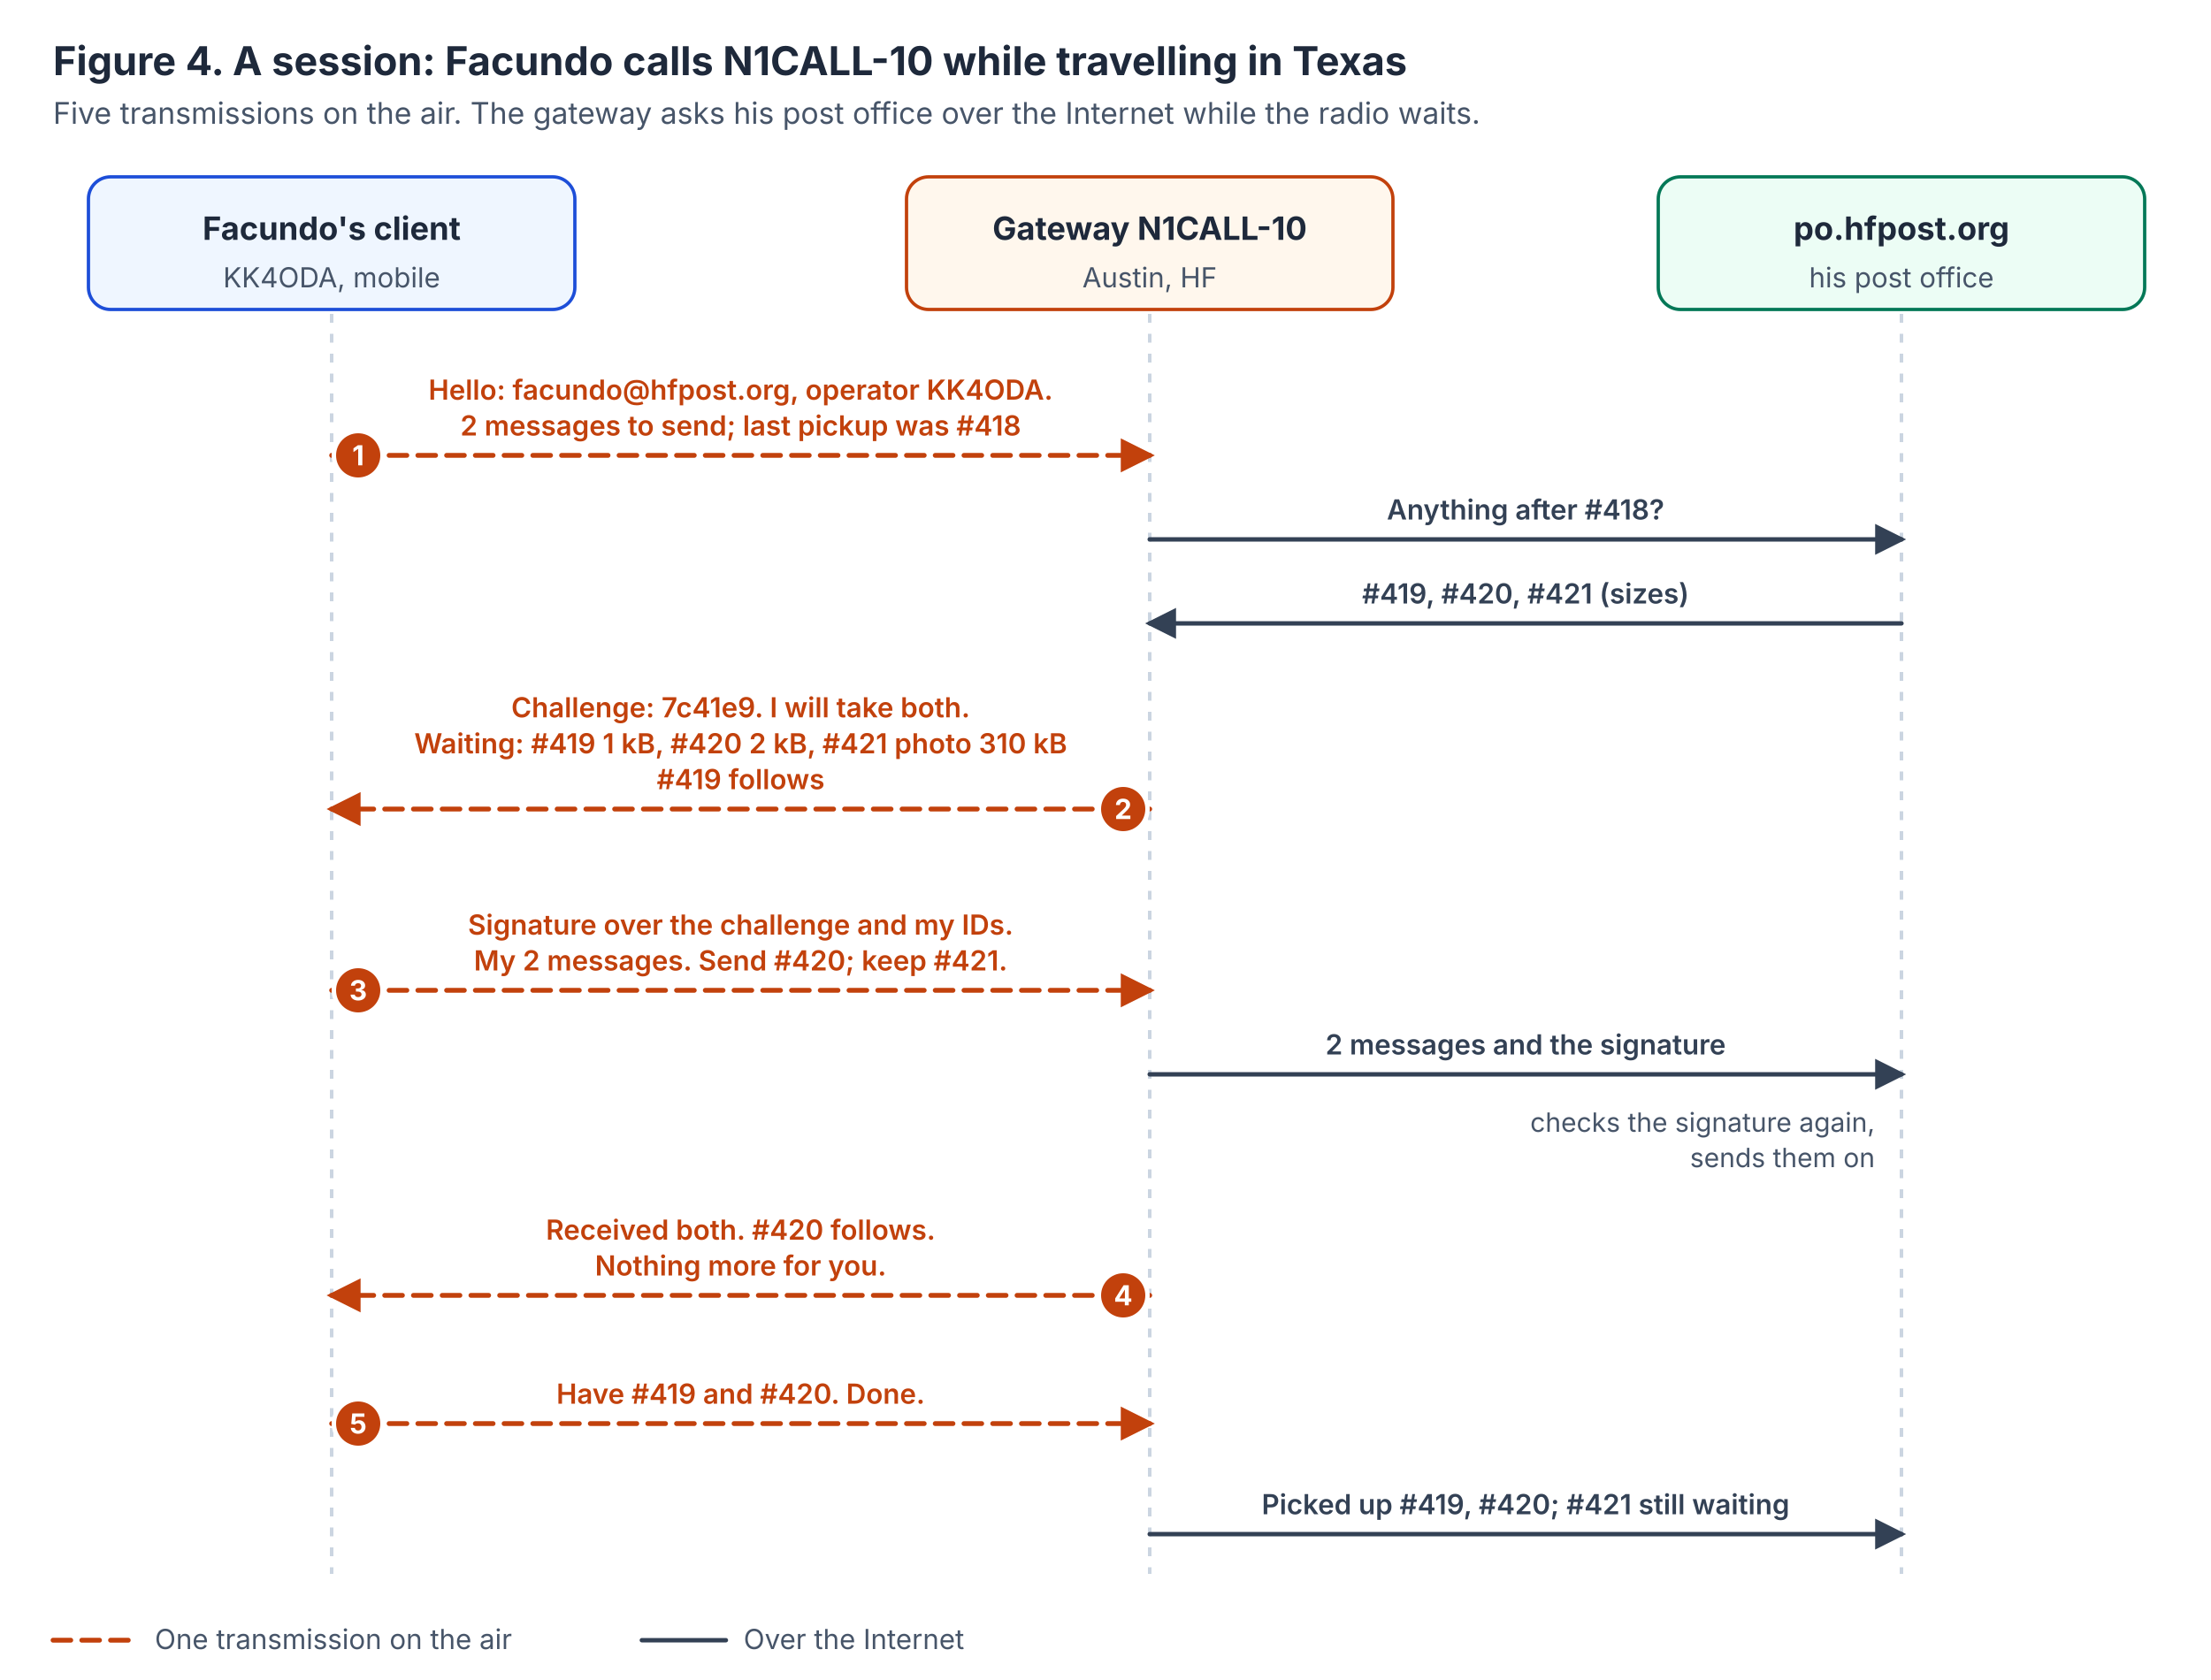
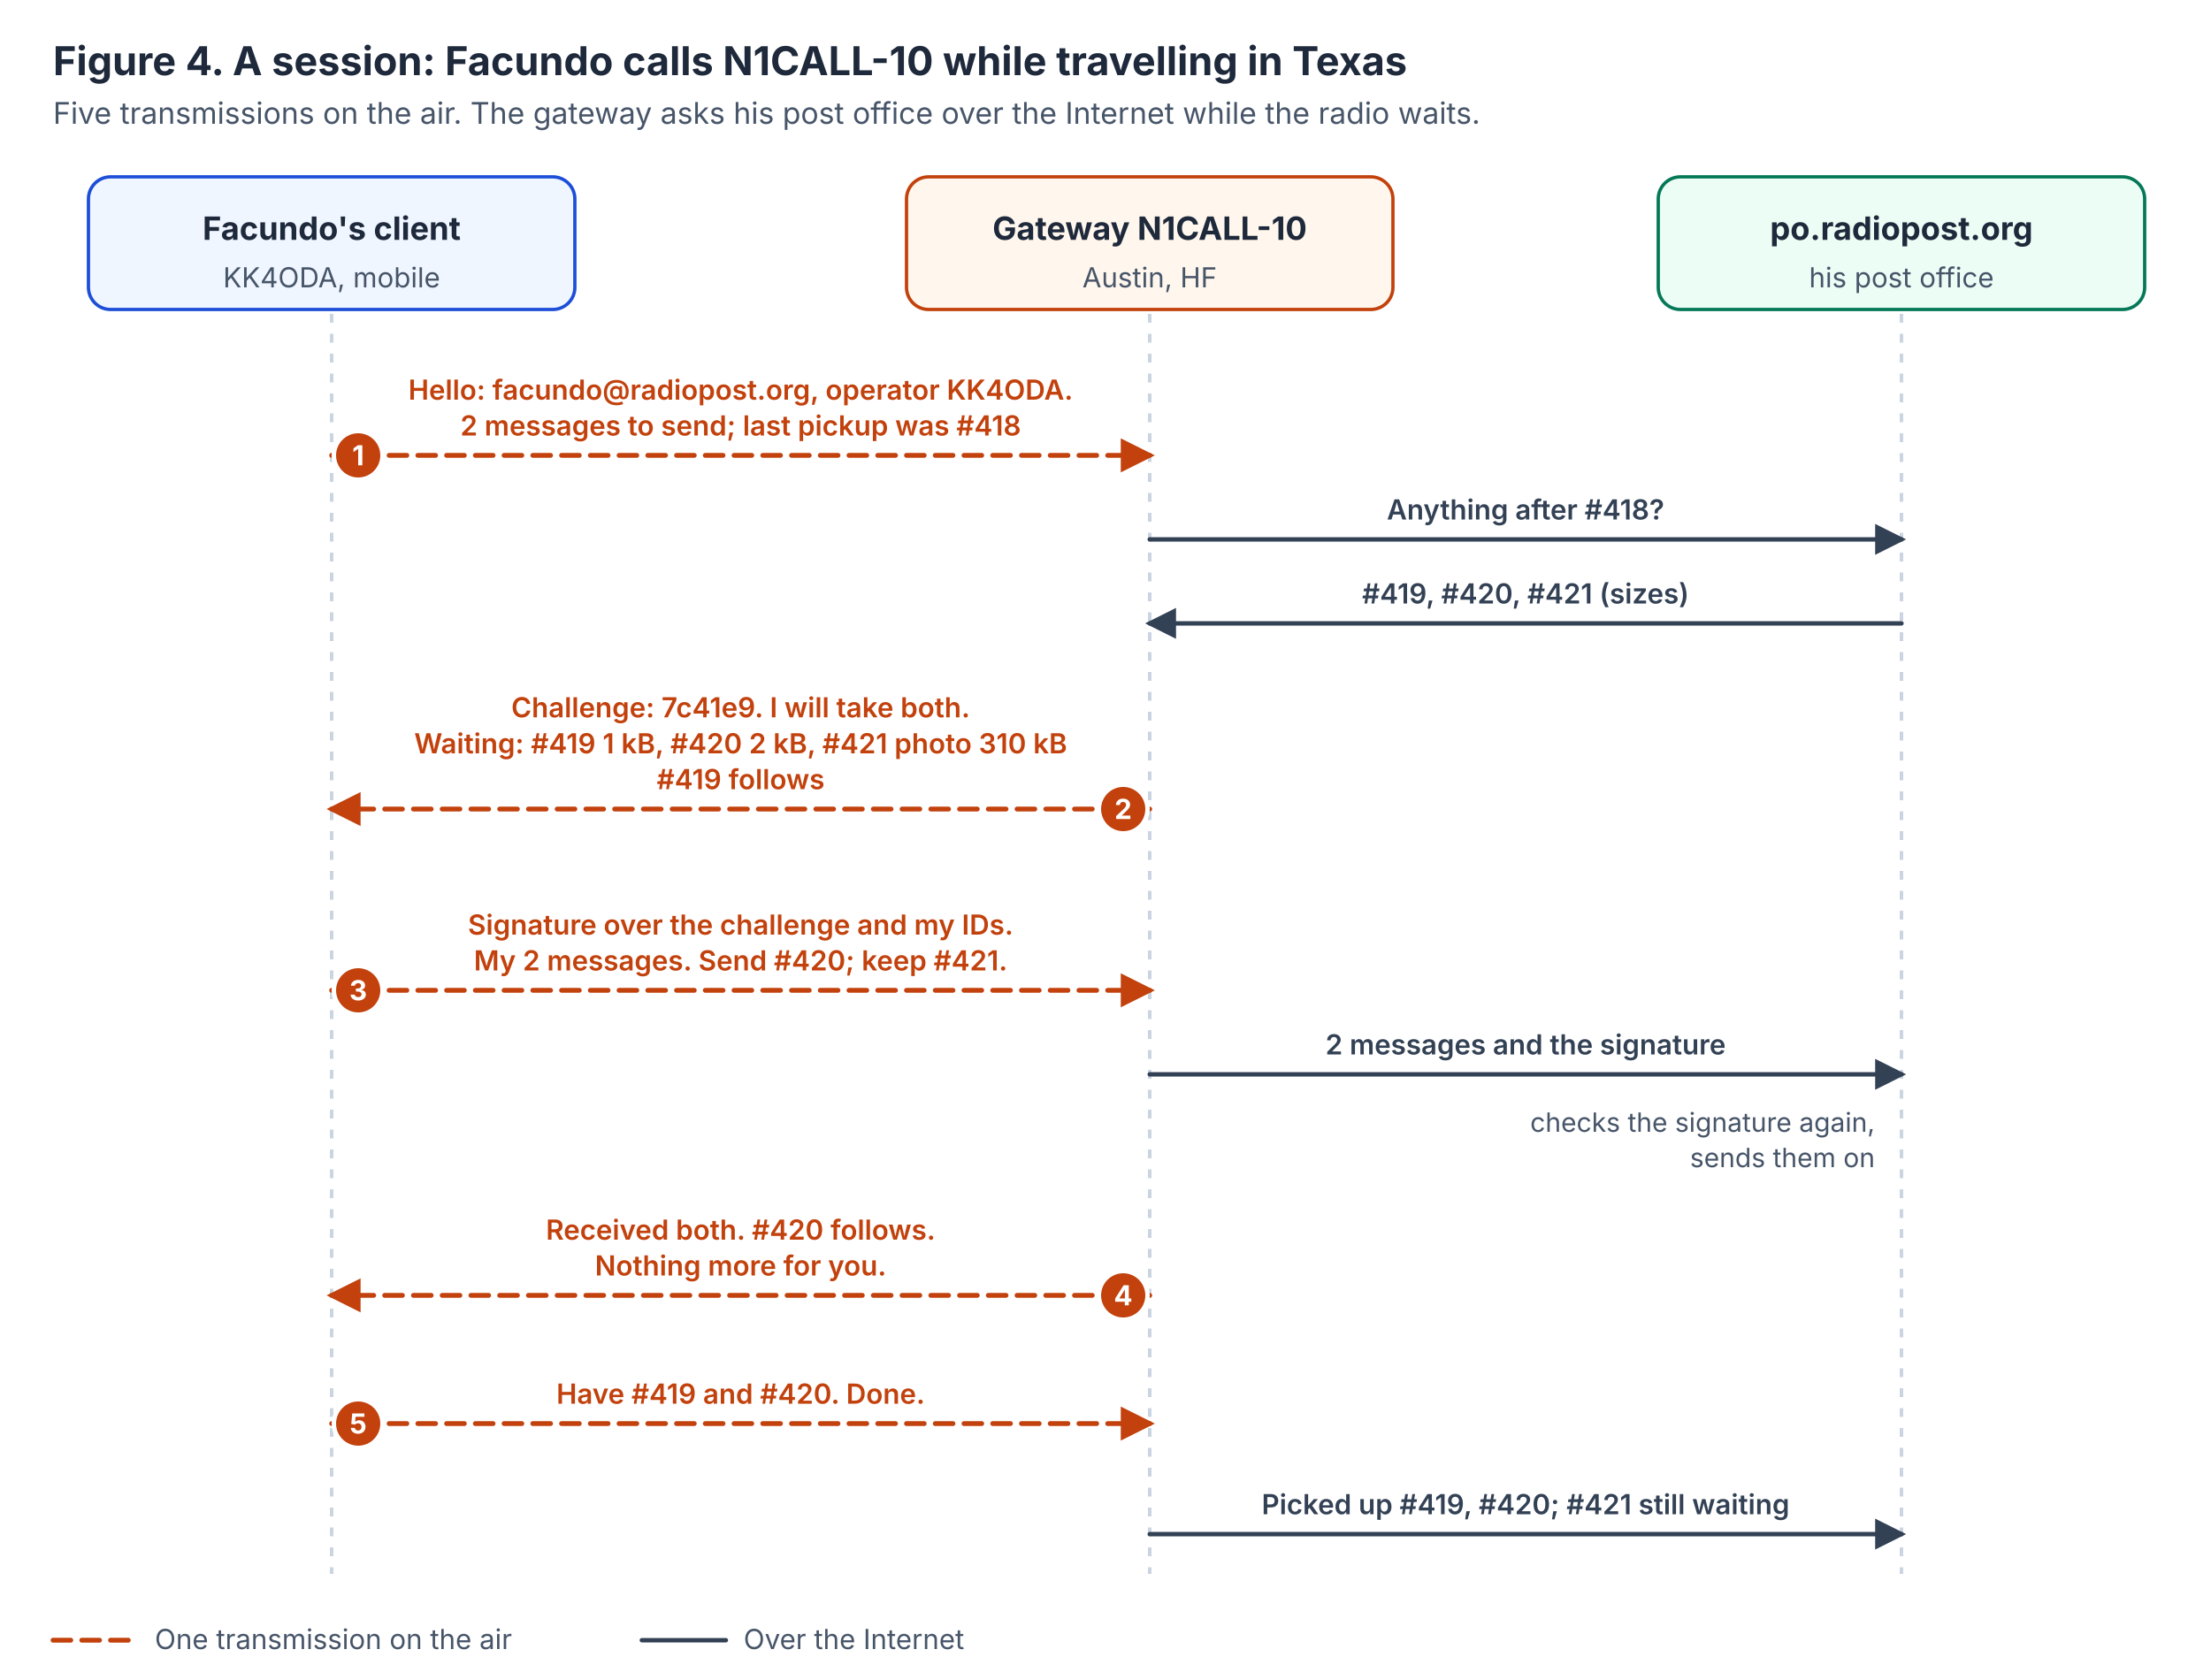
<svg xmlns="http://www.w3.org/2000/svg" viewBox="0 0 1000 760" width="1000" height="760" role="img" aria-label="Figure 4. A session: Facundo calls N1CALL-10 while travelling in Texas">
  <defs>
    <marker id="ah-radio" viewBox="0 0 10 10" refX="8.5" refY="5" markerWidth="7" markerHeight="7" orient="auto-start-reverse">
      <path d="M 0 0 L 10 5 L 0 10 z" fill="#c2410c" />
    </marker>
    <marker id="ah-internet" viewBox="0 0 10 10" refX="8.5" refY="5" markerWidth="7" markerHeight="7" orient="auto-start-reverse">
      <path d="M 0 0 L 10 5 L 0 10 z" fill="#334155" />
    </marker>
    <marker id="ah-smtp" viewBox="0 0 10 10" refX="8.5" refY="5" markerWidth="7" markerHeight="7" orient="auto-start-reverse">
      <path d="M 0 0 L 10 5 L 0 10 z" fill="#6d28d9" />
    </marker>
    <marker id="ah-local" viewBox="0 0 10 10" refX="8.5" refY="5" markerWidth="7" markerHeight="7" orient="auto-start-reverse">
      <path d="M 0 0 L 10 5 L 0 10 z" fill="#64748b" />
    </marker>
    <marker id="ah-fail" viewBox="0 0 10 10" refX="8.5" refY="5" markerWidth="7" markerHeight="7" orient="auto-start-reverse">
      <path d="M 0 0 L 10 5 L 0 10 z" fill="#b91c1c" />
    </marker>
  </defs>
  <rect x="0" y="0" width="1000" height="760" fill="#ffffff" />
  <text x="24" y="34" font-family="Inter, 'Segoe UI', 'Helvetica Neue', Helvetica, Arial, sans-serif" font-size="18" font-weight="700" fill="#1e293b">Figure 4. A session: Facundo calls N1CALL-10 while travelling in Texas</text>
  <text x="24" y="56" font-family="Inter, 'Segoe UI', 'Helvetica Neue', Helvetica, Arial, sans-serif" font-size="13.5" fill="#475569">Five transmissions on the air. The gateway asks his post office over the Internet while the radio waits.</text>
  <rect x="40.0" y="80.0" width="220.0" height="60.0" rx="10" fill="#eff6ff" stroke="#1d4ed8" stroke-width="1.5" />
  <text xml:space="preserve" x="150.0" y="108.5" font-family="Inter, 'Segoe UI', 'Helvetica Neue', Helvetica, Arial, sans-serif" font-size="14.5" font-weight="700" fill="#1e293b" text-anchor="middle">Facundo's client</text>
  <text xml:space="preserve" x="150.0" y="130.0" font-family="Inter, 'Segoe UI', 'Helvetica Neue', Helvetica, Arial, sans-serif" font-size="12.5" font-weight="400" fill="#475569" text-anchor="middle">KK4ODA, mobile</text>
  <rect x="410.0" y="80.0" width="220.0" height="60.0" rx="10" fill="#fff7ed" stroke="#c2410c" stroke-width="1.5" />
  <text xml:space="preserve" x="520.0" y="108.5" font-family="Inter, 'Segoe UI', 'Helvetica Neue', Helvetica, Arial, sans-serif" font-size="14.5" font-weight="700" fill="#1e293b" text-anchor="middle">Gateway N1CALL-10</text>
  <text xml:space="preserve" x="520.0" y="130.0" font-family="Inter, 'Segoe UI', 'Helvetica Neue', Helvetica, Arial, sans-serif" font-size="12.5" font-weight="400" fill="#475569" text-anchor="middle">Austin, HF</text>
  <rect x="750.0" y="80.0" width="220.0" height="60.0" rx="10" fill="#ecfdf5" stroke="#047857" stroke-width="1.5" />
-   <text xml:space="preserve" x="860.0" y="108.5" font-family="Inter, 'Segoe UI', 'Helvetica Neue', Helvetica, Arial, sans-serif" font-size="14.5" font-weight="700" fill="#1e293b" text-anchor="middle">po.hfpost.org</text>
+   <text xml:space="preserve" x="860.0" y="108.5" font-family="Inter, 'Segoe UI', 'Helvetica Neue', Helvetica, Arial, sans-serif" font-size="14.5" font-weight="700" fill="#1e293b" text-anchor="middle">po.radiopost.org</text>
  <text xml:space="preserve" x="860.0" y="130.0" font-family="Inter, 'Segoe UI', 'Helvetica Neue', Helvetica, Arial, sans-serif" font-size="12.5" font-weight="400" fill="#475569" text-anchor="middle">his post office</text>
  <path d="M 150 142 L 150 712" stroke="#cbd5e1" stroke-width="1.6" stroke-dasharray="4 5" />
  <path d="M 520 142 L 520 712" stroke="#cbd5e1" stroke-width="1.6" stroke-dasharray="4 5" />
  <path d="M 860 142 L 860 712" stroke="#cbd5e1" stroke-width="1.6" stroke-dasharray="4 5" />
  <path d="M 150.0 206.0 L 520.0 206.0" fill="none" stroke="#c2410c" stroke-width="2.2" stroke-dasharray="8 5" stroke-linecap="round" stroke-linejoin="round" marker-end="url(#ah-radio)" />
-   <text xml:space="preserve" x="335.0" y="180.8" font-family="Inter, 'Segoe UI', 'Helvetica Neue', Helvetica, Arial, sans-serif" font-size="12.5" font-weight="600" fill="#c2410c" text-anchor="middle" paint-order="stroke" stroke="#ffffff" stroke-width="5" stroke-linejoin="round">Hello: facundo@hfpost.org, operator KK4ODA.</text>
+   <text xml:space="preserve" x="335.0" y="180.8" font-family="Inter, 'Segoe UI', 'Helvetica Neue', Helvetica, Arial, sans-serif" font-size="12.5" font-weight="600" fill="#c2410c" text-anchor="middle" paint-order="stroke" stroke="#ffffff" stroke-width="5" stroke-linejoin="round">Hello: facundo@radiopost.org, operator KK4ODA.</text>
  <text xml:space="preserve" x="335.0" y="197.0" font-family="Inter, 'Segoe UI', 'Helvetica Neue', Helvetica, Arial, sans-serif" font-size="12.5" font-weight="600" fill="#c2410c" text-anchor="middle" paint-order="stroke" stroke="#ffffff" stroke-width="5" stroke-linejoin="round">2 messages to send; last pickup was #418</text>
  <circle cx="162.0" cy="206.0" r="11" fill="#c2410c" stroke="#ffffff" stroke-width="2" />
  <text xml:space="preserve" x="162.0" y="210.5" font-family="Inter, 'Segoe UI', 'Helvetica Neue', Helvetica, Arial, sans-serif" font-size="12.5" font-weight="700" fill="#ffffff" text-anchor="middle">1</text>
  <path d="M 520.0 244.0 L 860.0 244.0" fill="none" stroke="#334155" stroke-width="2.0" stroke-linecap="round" stroke-linejoin="round" marker-end="url(#ah-internet)" />
  <text xml:space="preserve" x="690.0" y="235.0" font-family="Inter, 'Segoe UI', 'Helvetica Neue', Helvetica, Arial, sans-serif" font-size="12.5" font-weight="600" fill="#334155" text-anchor="middle" paint-order="stroke" stroke="#ffffff" stroke-width="5" stroke-linejoin="round">Anything after #418?</text>
  <path d="M 860.0 282.0 L 520.0 282.0" fill="none" stroke="#334155" stroke-width="2.0" stroke-linecap="round" stroke-linejoin="round" marker-end="url(#ah-internet)" />
  <text xml:space="preserve" x="690.0" y="273.0" font-family="Inter, 'Segoe UI', 'Helvetica Neue', Helvetica, Arial, sans-serif" font-size="12.5" font-weight="600" fill="#334155" text-anchor="middle" paint-order="stroke" stroke="#ffffff" stroke-width="5" stroke-linejoin="round">#419, #420, #421 (sizes)</text>
  <path d="M 520.0 366.0 L 150.0 366.0" fill="none" stroke="#c2410c" stroke-width="2.2" stroke-dasharray="8 5" stroke-linecap="round" stroke-linejoin="round" marker-end="url(#ah-radio)" />
  <text xml:space="preserve" x="335.0" y="324.5" font-family="Inter, 'Segoe UI', 'Helvetica Neue', Helvetica, Arial, sans-serif" font-size="12.5" font-weight="600" fill="#c2410c" text-anchor="middle" paint-order="stroke" stroke="#ffffff" stroke-width="5" stroke-linejoin="round">Challenge: 7c41e9. I will take both.</text>
  <text xml:space="preserve" x="335.0" y="340.8" font-family="Inter, 'Segoe UI', 'Helvetica Neue', Helvetica, Arial, sans-serif" font-size="12.5" font-weight="600" fill="#c2410c" text-anchor="middle" paint-order="stroke" stroke="#ffffff" stroke-width="5" stroke-linejoin="round">Waiting: #419 1 kB, #420 2 kB, #421 photo 310 kB</text>
  <text xml:space="preserve" x="335.0" y="357.0" font-family="Inter, 'Segoe UI', 'Helvetica Neue', Helvetica, Arial, sans-serif" font-size="12.5" font-weight="600" fill="#c2410c" text-anchor="middle" paint-order="stroke" stroke="#ffffff" stroke-width="5" stroke-linejoin="round">#419 follows</text>
  <circle cx="508.0" cy="366.0" r="11" fill="#c2410c" stroke="#ffffff" stroke-width="2" />
  <text xml:space="preserve" x="508.0" y="370.5" font-family="Inter, 'Segoe UI', 'Helvetica Neue', Helvetica, Arial, sans-serif" font-size="12.5" font-weight="700" fill="#ffffff" text-anchor="middle">2</text>
  <path d="M 150.0 448.0 L 520.0 448.0" fill="none" stroke="#c2410c" stroke-width="2.2" stroke-dasharray="8 5" stroke-linecap="round" stroke-linejoin="round" marker-end="url(#ah-radio)" />
  <text xml:space="preserve" x="335.0" y="422.8" font-family="Inter, 'Segoe UI', 'Helvetica Neue', Helvetica, Arial, sans-serif" font-size="12.5" font-weight="600" fill="#c2410c" text-anchor="middle" paint-order="stroke" stroke="#ffffff" stroke-width="5" stroke-linejoin="round">Signature over the challenge and my IDs.</text>
  <text xml:space="preserve" x="335.0" y="439.0" font-family="Inter, 'Segoe UI', 'Helvetica Neue', Helvetica, Arial, sans-serif" font-size="12.5" font-weight="600" fill="#c2410c" text-anchor="middle" paint-order="stroke" stroke="#ffffff" stroke-width="5" stroke-linejoin="round">My 2 messages. Send #420; keep #421.</text>
  <circle cx="162.0" cy="448.0" r="11" fill="#c2410c" stroke="#ffffff" stroke-width="2" />
  <text xml:space="preserve" x="162.0" y="452.5" font-family="Inter, 'Segoe UI', 'Helvetica Neue', Helvetica, Arial, sans-serif" font-size="12.5" font-weight="700" fill="#ffffff" text-anchor="middle">3</text>
  <path d="M 520.0 486.0 L 860.0 486.0" fill="none" stroke="#334155" stroke-width="2.0" stroke-linecap="round" stroke-linejoin="round" marker-end="url(#ah-internet)" />
  <text xml:space="preserve" x="690.0" y="477.0" font-family="Inter, 'Segoe UI', 'Helvetica Neue', Helvetica, Arial, sans-serif" font-size="12.5" font-weight="600" fill="#334155" text-anchor="middle" paint-order="stroke" stroke="#ffffff" stroke-width="5" stroke-linejoin="round">2 messages and the signature</text>
  <text xml:space="preserve" x="848.0" y="512.0" font-family="Inter, 'Segoe UI', 'Helvetica Neue', Helvetica, Arial, sans-serif" font-size="12" font-weight="400" fill="#475569" text-anchor="end">checks the signature again,</text>
  <text xml:space="preserve" x="848.0" y="528.0" font-family="Inter, 'Segoe UI', 'Helvetica Neue', Helvetica, Arial, sans-serif" font-size="12" font-weight="400" fill="#475569" text-anchor="end">sends them on</text>
  <path d="M 520.0 586.0 L 150.0 586.0" fill="none" stroke="#c2410c" stroke-width="2.2" stroke-dasharray="8 5" stroke-linecap="round" stroke-linejoin="round" marker-end="url(#ah-radio)" />
  <text xml:space="preserve" x="335.0" y="560.8" font-family="Inter, 'Segoe UI', 'Helvetica Neue', Helvetica, Arial, sans-serif" font-size="12.5" font-weight="600" fill="#c2410c" text-anchor="middle" paint-order="stroke" stroke="#ffffff" stroke-width="5" stroke-linejoin="round">Received both. #420 follows.</text>
  <text xml:space="preserve" x="335.0" y="577.0" font-family="Inter, 'Segoe UI', 'Helvetica Neue', Helvetica, Arial, sans-serif" font-size="12.5" font-weight="600" fill="#c2410c" text-anchor="middle" paint-order="stroke" stroke="#ffffff" stroke-width="5" stroke-linejoin="round">Nothing more for you.</text>
  <circle cx="508.0" cy="586.0" r="11" fill="#c2410c" stroke="#ffffff" stroke-width="2" />
  <text xml:space="preserve" x="508.0" y="590.5" font-family="Inter, 'Segoe UI', 'Helvetica Neue', Helvetica, Arial, sans-serif" font-size="12.5" font-weight="700" fill="#ffffff" text-anchor="middle">4</text>
  <path d="M 150.0 644.0 L 520.0 644.0" fill="none" stroke="#c2410c" stroke-width="2.2" stroke-dasharray="8 5" stroke-linecap="round" stroke-linejoin="round" marker-end="url(#ah-radio)" />
  <text xml:space="preserve" x="335.0" y="635.0" font-family="Inter, 'Segoe UI', 'Helvetica Neue', Helvetica, Arial, sans-serif" font-size="12.5" font-weight="600" fill="#c2410c" text-anchor="middle" paint-order="stroke" stroke="#ffffff" stroke-width="5" stroke-linejoin="round">Have #419 and #420. Done.</text>
  <circle cx="162.0" cy="644.0" r="11" fill="#c2410c" stroke="#ffffff" stroke-width="2" />
  <text xml:space="preserve" x="162.0" y="648.5" font-family="Inter, 'Segoe UI', 'Helvetica Neue', Helvetica, Arial, sans-serif" font-size="12.5" font-weight="700" fill="#ffffff" text-anchor="middle">5</text>
  <path d="M 520.0 694.0 L 860.0 694.0" fill="none" stroke="#334155" stroke-width="2.0" stroke-linecap="round" stroke-linejoin="round" marker-end="url(#ah-internet)" />
  <text xml:space="preserve" x="690.0" y="685.0" font-family="Inter, 'Segoe UI', 'Helvetica Neue', Helvetica, Arial, sans-serif" font-size="12.5" font-weight="600" fill="#334155" text-anchor="middle" paint-order="stroke" stroke="#ffffff" stroke-width="5" stroke-linejoin="round">Picked up #419, #420; #421 still waiting</text>
  <path d="M 24.0 742.0 L 62.0 742.0" fill="none" stroke="#c2410c" stroke-width="2.2" stroke-dasharray="8 5" stroke-linecap="round" stroke-linejoin="round" />
  <text xml:space="preserve" x="70.0" y="746.0" font-family="Inter, 'Segoe UI', 'Helvetica Neue', Helvetica, Arial, sans-serif" font-size="12.5" font-weight="400" fill="#475569" text-anchor="start">One transmission on the air</text>
  <path d="M 290.3 742.0 L 328.3 742.0" fill="none" stroke="#334155" stroke-width="2.0" stroke-linecap="round" stroke-linejoin="round" />
  <text xml:space="preserve" x="336.3" y="746.0" font-family="Inter, 'Segoe UI', 'Helvetica Neue', Helvetica, Arial, sans-serif" font-size="12.5" font-weight="400" fill="#475569" text-anchor="start">Over the Internet</text>
</svg>
